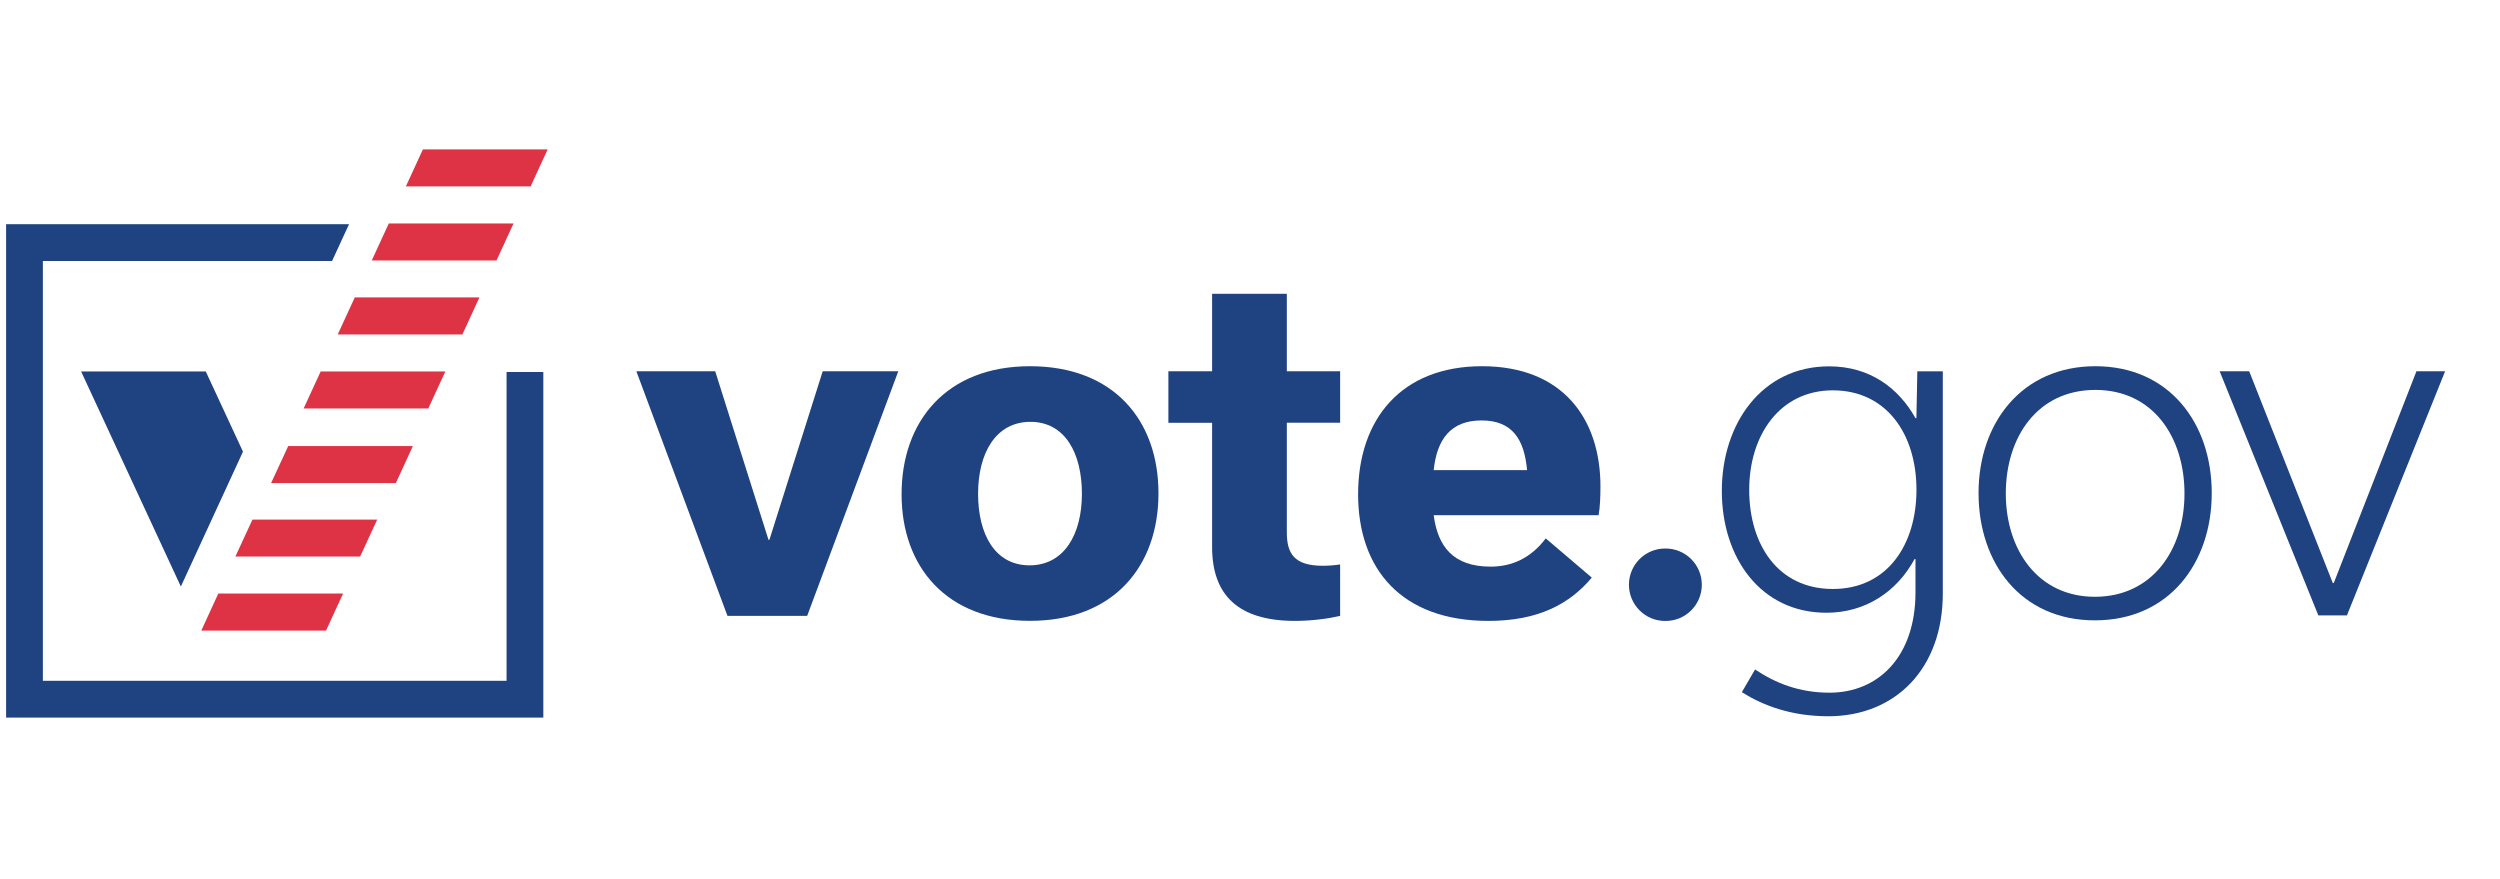
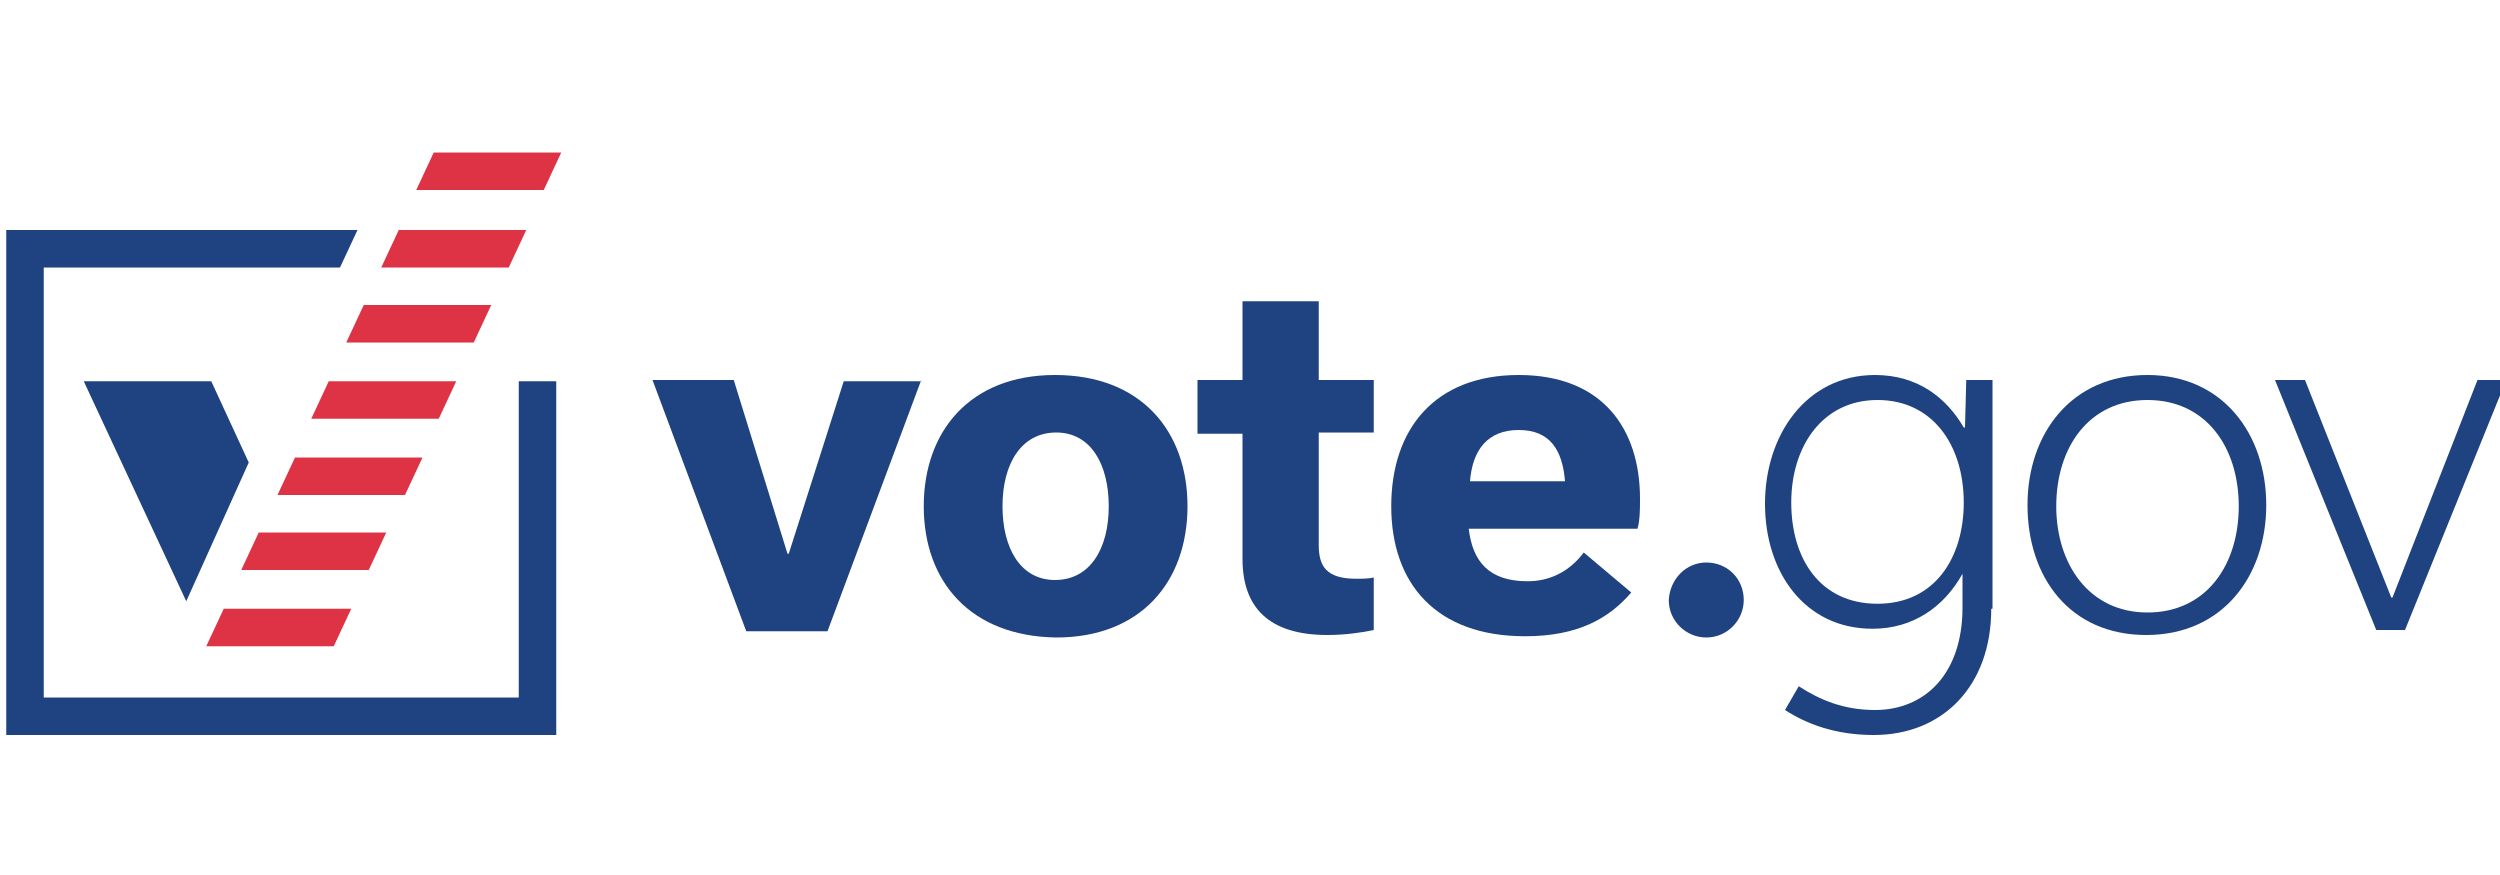
- <svg xmlns="http://www.w3.org/2000/svg" viewBox="0 0 205 72" fill="none">
-   <path d="M136.543 44.978H136.578C138.22 44.978 139.549 46.307 139.549 47.949C139.549 49.59 138.22 50.919 136.578 50.919H136.543C134.902 50.919 133.573 49.59 133.573 47.949C133.573 46.307 134.902 44.978 136.543 44.978Z" fill="#1F4280" />
-   <path d="M95.808 30.443H99.393V24.094H105.52V30.443H109.891V34.662H105.52V43.664C105.52 45.381 106.119 46.393 108.471 46.393C108.919 46.393 109.478 46.353 109.891 46.282V50.502C108.959 50.723 107.575 50.914 106.19 50.914C101.482 50.914 99.393 48.749 99.393 44.862V34.667H95.808V30.448V30.443Z" fill="#1F4280" />
-   <path d="M73.66 30.443L66.188 50.502H59.653L52.181 30.443H58.646L63.016 44.263H63.092L67.462 30.443H73.665H73.66Z" fill="#1F4280" />
-   <path d="M73.929 40.527C73.929 34.551 77.59 30.03 84.462 30.03C91.335 30.03 94.995 34.476 94.995 40.452C94.995 46.428 91.335 50.909 84.462 50.909C77.59 50.909 73.929 46.464 73.929 40.522V40.527ZM80.203 40.492C80.203 43.815 81.588 46.358 84.422 46.358C87.257 46.358 88.717 43.82 88.717 40.492C88.717 37.164 87.332 34.591 84.498 34.591C81.663 34.591 80.203 37.134 80.203 40.492Z" fill="#1F4280" />
-   <path d="M130.527 47.365C128.735 49.495 126.192 50.914 122.048 50.914C114.949 50.914 111.365 46.695 111.365 40.527C111.365 34.36 114.914 30.03 121.525 30.03C128.136 30.03 131.237 34.325 131.237 39.893C131.237 40.714 131.202 41.61 131.086 42.244H117.562C117.9 44.822 119.169 46.464 122.23 46.464C123.947 46.464 125.517 45.789 126.751 44.148L130.522 47.36L130.527 47.365ZM125.22 38.549C124.994 36.046 124.027 34.476 121.485 34.476C118.942 34.476 117.824 36.046 117.562 38.549H125.22Z" fill="#1F4280" />
-   <path d="M159.31 48.669C159.31 54.821 155.434 58.733 149.915 58.733C146.859 58.733 144.548 57.837 142.831 56.76L143.914 54.897C145.59 56.015 147.529 56.8 150.026 56.8C153.978 56.8 157.07 53.895 157.07 48.563V45.844H156.994C155.539 48.528 152.966 50.245 149.764 50.245C144.397 50.245 141.19 45.769 141.19 40.255C141.19 34.742 144.468 30.04 149.986 30.04C153.339 30.04 155.69 31.827 157.07 34.289H157.145L157.221 30.448H159.31V48.674V48.669ZM157.15 40.17C157.15 35.548 154.653 32.008 150.293 32.008C145.933 32.008 143.435 35.699 143.435 40.17C143.435 44.641 145.782 48.296 150.293 48.296C154.804 48.296 157.15 44.606 157.15 40.17Z" fill="#1F4280" />
-   <path d="M162.241 40.432C162.241 34.692 165.78 30.03 171.822 30.03C177.864 30.03 181.363 34.687 181.363 40.432C181.363 46.176 177.859 50.869 171.782 50.869C165.705 50.869 162.241 46.172 162.241 40.432ZM164.476 40.472C164.476 45.059 167.084 48.936 171.782 48.936C176.479 48.936 179.128 45.094 179.128 40.472C179.128 35.85 176.555 31.973 171.822 31.973C167.089 31.973 164.476 35.815 164.476 40.472Z" fill="#1F4280" />
-   <path d="M200.5 30.443L192.449 50.461H190.103L182.012 30.443H184.434L191.291 47.813H191.367L198.149 30.443H200.495H200.5Z" fill="#1F4280" />
-   <path d="M44.553 58.843H0.5V18.386H28.62L27.23 21.401H3.515V55.828H41.538V30.502H44.553V58.843Z" fill="#1F4280" />
-   <path d="M44.908 12.25H34.678L33.281 15.286H43.51L44.908 12.25Z" fill="#DE3245" />
-   <path d="M27.694 27.424H37.916L39.314 24.388H29.092L27.694 27.424Z" fill="#DE3245" />
-   <path d="M30.484 21.359H40.713L42.111 18.323H31.881L30.484 21.359Z" fill="#DE3245" />
-   <path d="M24.897 33.496H35.12L36.517 30.46H26.295L24.897 33.496Z" fill="#DE3245" />
-   <path d="M22.23 39.611H32.46L33.857 36.575H23.635L22.23 39.611Z" fill="#DE3245" />
-   <path d="M19.303 45.634H29.532L30.93 42.605H20.701L19.303 45.634Z" fill="#DE3245" />
-   <path d="M16.506 51.707H26.735L28.133 48.67H17.903L16.506 51.707Z" fill="#DE3245" />
-   <path d="M16.873 30.46H6.651L14.83 48.096L19.924 37.036L16.873 30.46Z" fill="#1F4280" />
+ <svg xmlns="http://www.w3.org/2000/svg" aria-labelledby="vote-logo" role="img" width="200" height="70" viewBox="0 0 200 70" fill="none">
+   <path fill="#1F4280" d="M136.5,45L136.5,45c1.7,0,3,1.3,3,3c0,1.6-1.3,3-3,3h0c-1.6,0-3-1.3-3-3C133.6,46.3,134.9,45,136.5,45z" />
+   <path fill="#1F4280" d="M95.8,30.4h3.6v-6.3h6.1v6.3h4.4v4.2h-4.4v9c0,1.7,0.6,2.7,3,2.7c0.4,0,1,0,1.4-0.1v4.2  c-0.9,0.2-2.3,0.4-3.7,0.4c-4.7,0-6.8-2.2-6.8-6.1V34.7h-3.6V30.4L95.8,30.4z" />
+   <path fill="#1F4280" d="M73.7,30.4l-7.5,20.1h-6.5l-7.5-20.1h6.5L63,44.3h0.1l4.4-13.8H73.7L73.7,30.4z" />
+   <path fill="#1F4280" d="M73.9,40.5c0-6,3.7-10.5,10.5-10.5C91.3,30,95,34.5,95,40.5c0,6-3.7,10.5-10.5,10.5  C77.6,50.9,73.9,46.5,73.9,40.5L73.9,40.5z M80.2,40.5c0,3.3,1.4,5.9,4.2,5.9c2.8,0,4.3-2.5,4.3-5.9c0-3.3-1.4-5.9-4.2-5.9  C81.7,34.6,80.2,37.1,80.2,40.5z" />
+   <path fill="#1F4280" d="M130.5,47.4c-1.8,2.1-4.3,3.5-8.5,3.5c-7.1,0-10.7-4.2-10.7-10.4c0-6.2,3.5-10.5,10.2-10.5s9.7,4.3,9.7,9.9  c0,0.8,0,1.7-0.2,2.4h-13.5c0.3,2.6,1.6,4.2,4.7,4.2c1.7,0,3.3-0.7,4.5-2.3L130.5,47.4L130.5,47.4z M125.2,38.5  c-0.2-2.5-1.2-4.1-3.7-4.1c-2.5,0-3.7,1.6-3.9,4.1H125.2z" />
+   <path fill="#1F4280" d="M159.3,48.7c0,6.2-3.9,10.1-9.4,10.1c-3.1,0-5.4-0.9-7.1-2l1.1-1.9c1.7,1.1,3.6,1.9,6.1,1.9c4,0,7-2.9,7-8.2  v-2.7H157c-1.5,2.7-4,4.4-7.2,4.4c-5.4,0-8.6-4.5-8.6-10S144.5,30,150,30c3.4,0,5.7,1.8,7.1,4.2h0.1l0.1-3.8h2.1V48.7L159.3,48.7z   M157.1,40.2c0-4.6-2.5-8.2-6.9-8.2s-6.9,3.7-6.9,8.2c0,4.5,2.3,8.1,6.9,8.1S157.1,44.6,157.1,40.2z" />
+   <path fill="#1F4280" d="M162.2,40.4c0-5.7,3.5-10.4,9.6-10.4c6,0,9.5,4.7,9.5,10.4c0,5.7-3.5,10.4-9.6,10.4S162.2,46.2,162.2,40.4z   M164.5,40.5c0,4.6,2.6,8.5,7.3,8.5c4.7,0,7.3-3.8,7.3-8.5s-2.6-8.5-7.3-8.5C167.1,32,164.5,35.8,164.5,40.5z" />
+   <path fill="#1F4280" d="M200.5,30.4l-8.1,20h-2.3l-8.1-20h2.4l6.9,17.4h0.1l6.8-17.4H200.5L200.5,30.4z" />
+   <path fill="#1F4280" d="M44.6,58.8H0.5V18.4h28.1l-1.4,3H3.5v34.4h38V30.5h3V58.8z" />
+   <path fill="#DE3245" d="M44.9,12.2H34.7l-1.4,3h10.2L44.9,12.2z M27.7,27.4h10.2l1.4-3H29.1L27.7,27.4z M30.5,21.4h10.2l1.4-3H31.9  L30.5,21.4z M24.9,33.5h10.2l1.4-3H26.3L24.9,33.5z M22.2,39.6h10.2l1.4-3H23.6L22.2,39.6z M19.3,45.6h10.2l1.4-3H20.7L19.3,45.6z   M16.5,51.7h10.2l1.4-3H17.9L16.5,51.7z" />
+   <path fill="#1F4280" d="M16.9,30.5H6.7l8.2,17.6L19.9,37L16.9,30.5z" />
</svg>
